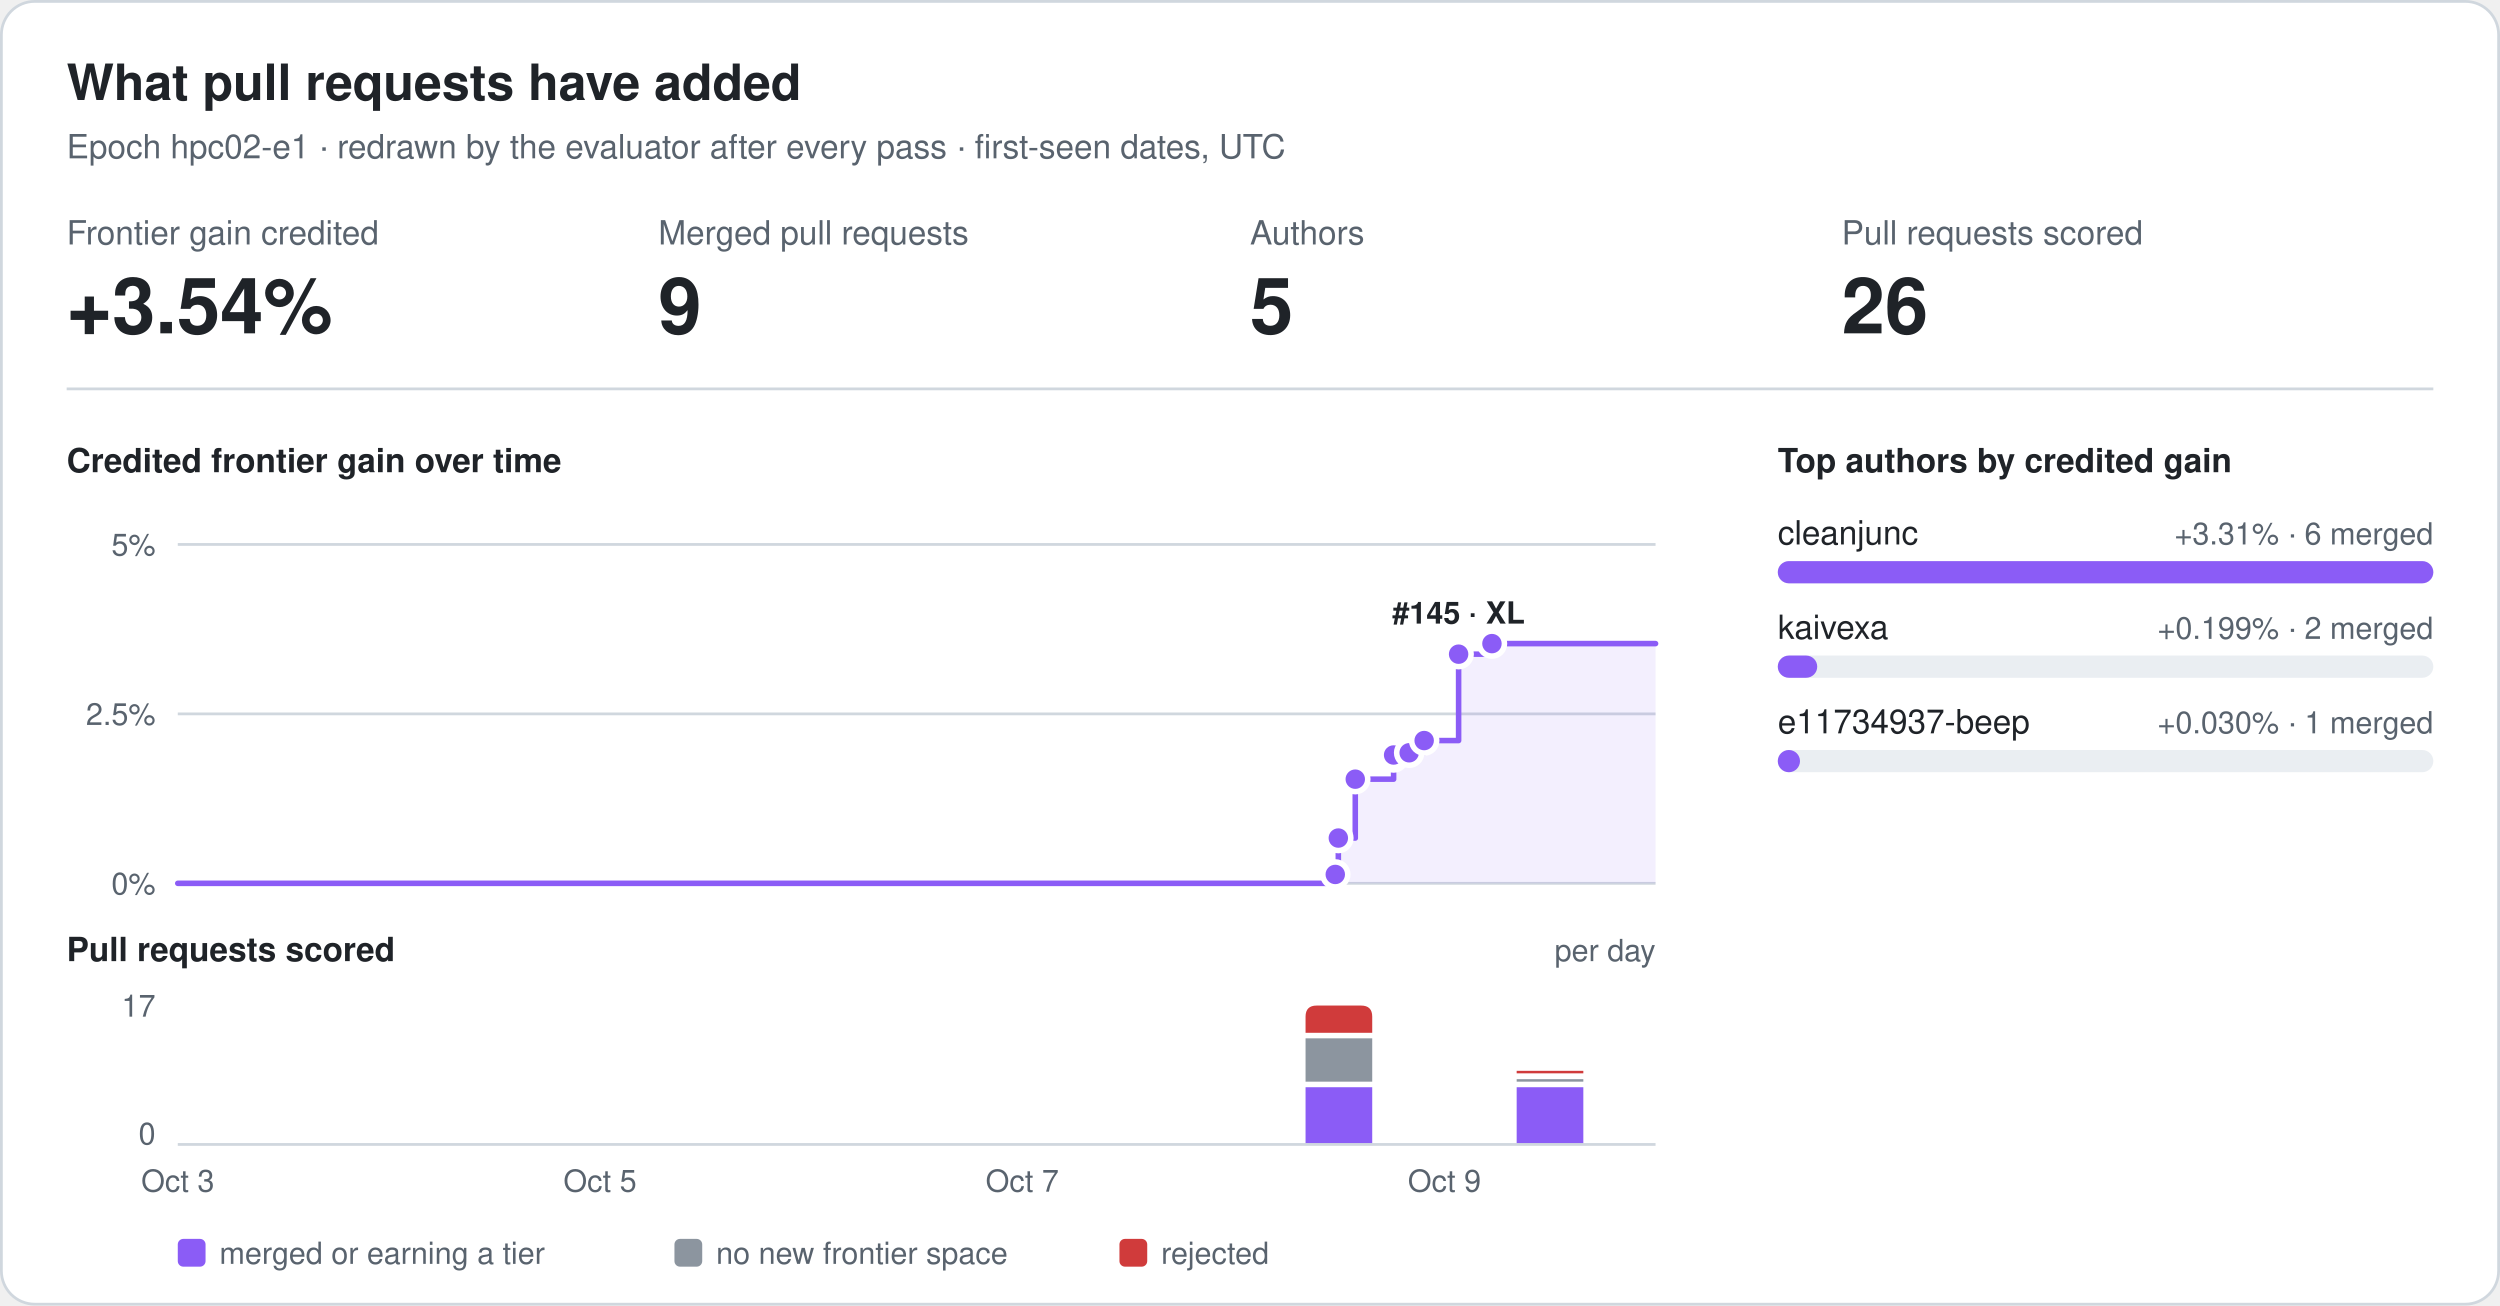
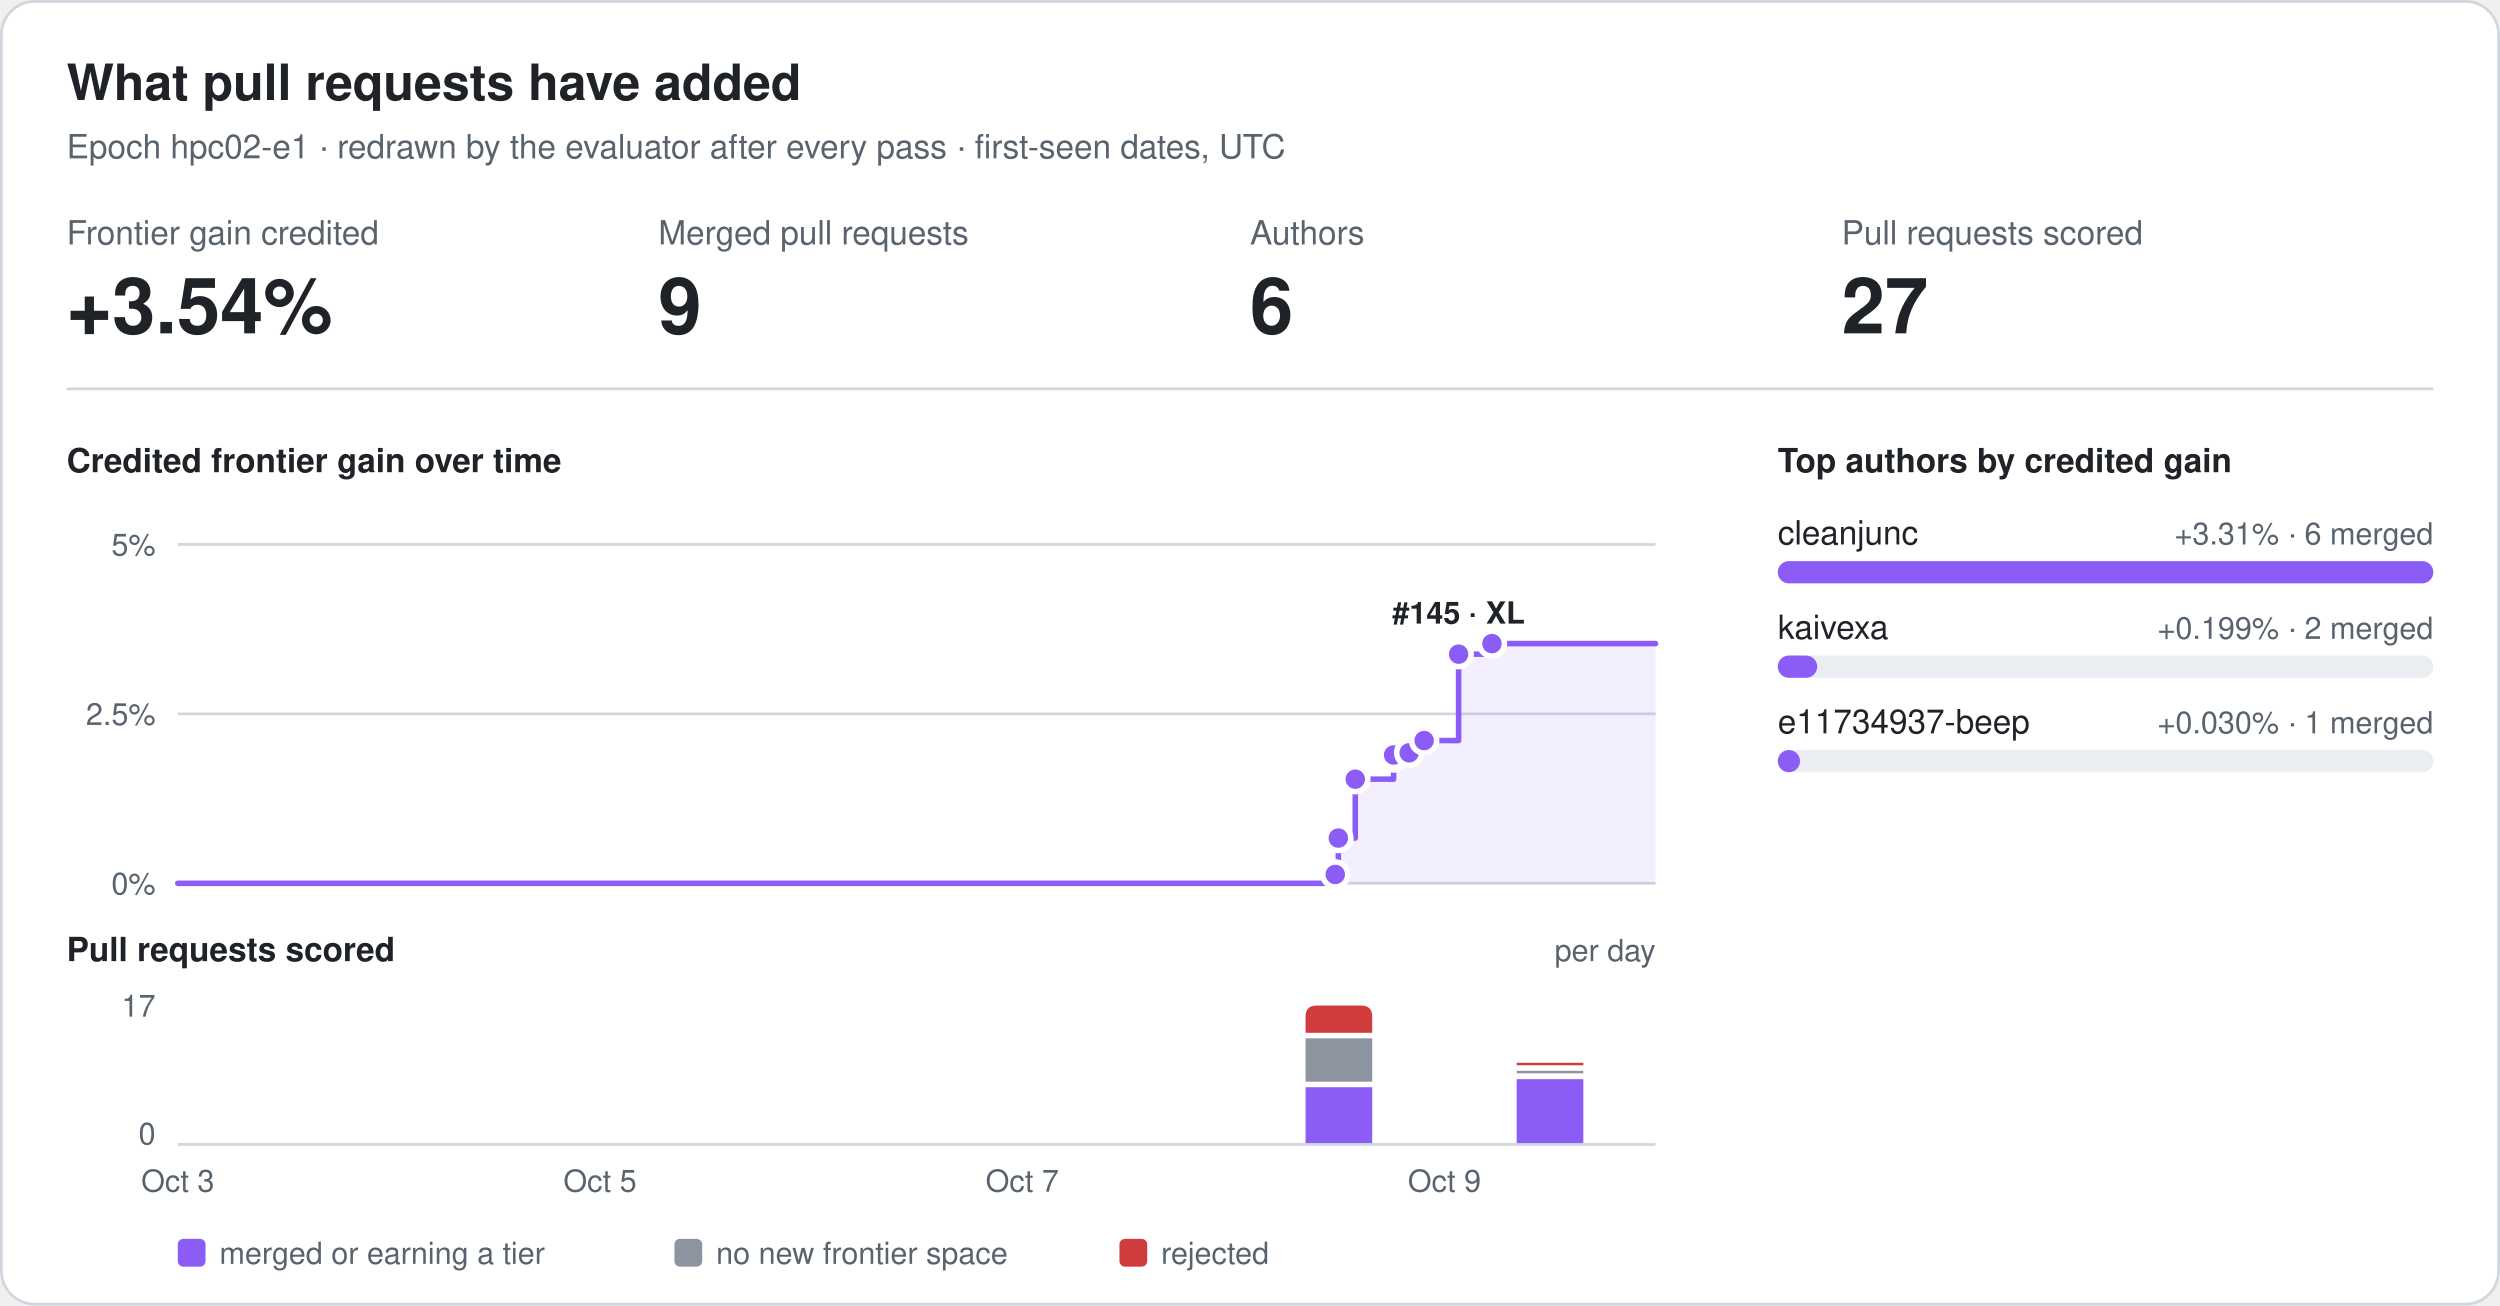
- <svg xmlns="http://www.w3.org/2000/svg" width="900" height="470" viewBox="0 0 900 470" font-family="-apple-system,BlinkMacSystemFont,'Segoe UI',Helvetica,Arial,sans-serif" role="img" aria-label="Frontier gain credited to merged pull requests: +3.54% from 9 merges, 26 pull requests scored">
+ <svg xmlns="http://www.w3.org/2000/svg" width="900" height="470" viewBox="0 0 900 470" font-family="-apple-system,BlinkMacSystemFont,'Segoe UI',Helvetica,Arial,sans-serif" role="img" aria-label="Frontier gain credited to merged pull requests: +3.54% from 9 merges, 27 pull requests scored">
  <style>
.bg{fill:#ffffff;stroke:#d0d7de}.t{fill:#1f2328}.m{fill:#59636e}.rule{stroke:#d0d7de}.ring{stroke:#ffffff}
.acc{fill:#8b5cf6}.accl{stroke:#8b5cf6}.wash{fill:#8b5cf6;fill-opacity:.1}.gry{fill:#8c959f}.rej{fill:#d03b3b}.track{fill:#eaeef2}.tk{stroke:#1f2328}
@media (prefers-color-scheme: dark){
.bg{fill:#0d1117;stroke:#30363d}.t{fill:#e6edf3}.m{fill:#9198a1}.rule{stroke:#30363d}.ring{stroke:#0d1117}
.acc{fill:#9a75f8}.accl{stroke:#9a75f8}.wash{fill:#9a75f8;fill-opacity:.14}.gry{fill:#9198a1}.rej{fill:#e5534b}.track{fill:#21262d}.tk{stroke:#e6edf3}}
</style>
  <rect class="bg" x="0.5" y="0.5" width="899" height="469" rx="12" />
  <text x="24.0" y="36.0" class="t" font-size="18" font-weight="600" text-anchor="start">What pull requests have added</text>
  <text x="24.0" y="57.0" class="m" font-size="12" font-weight="400" text-anchor="start">Epoch hpc02-e1 · redrawn by the evaluator after every pass · first-seen dates, UTC</text>
  <text x="24.0" y="88.0" class="m" font-size="12" font-weight="400" text-anchor="start">Frontier gain credited</text>
  <text x="24.0" y="120.0" class="t" font-size="28" font-weight="600" text-anchor="start">+3.54%</text>
  <text x="237.0" y="88.0" class="m" font-size="12" font-weight="400" text-anchor="start">Merged pull requests</text>
  <text x="237.0" y="120.0" class="t" font-size="28" font-weight="600" text-anchor="start">9</text>
  <text x="450.0" y="88.0" class="m" font-size="12" font-weight="400" text-anchor="start">Authors</text>
-   <text x="450.0" y="120.0" class="t" font-size="28" font-weight="600" text-anchor="start">5</text>
+   <text x="450.0" y="120.0" class="t" font-size="28" font-weight="600" text-anchor="start">6</text>
  <text x="663.0" y="88.0" class="m" font-size="12" font-weight="400" text-anchor="start">Pull requests scored</text>
-   <text x="663.0" y="120.0" class="t" font-size="28" font-weight="600" text-anchor="start">26</text>
+   <text x="663.0" y="120.0" class="t" font-size="28" font-weight="600" text-anchor="start">27</text>
  <line class="rule" x1="24" x2="876" y1="140" y2="140" stroke-width="1" />
  <text x="24.0" y="170.0" class="t" font-size="12" font-weight="600" text-anchor="start">Credited frontier gain over time</text>
  <text x="24.0" y="346.0" class="t" font-size="12" font-weight="600" text-anchor="start">Pull requests scored</text>
  <line class="rule" x1="64" x2="596" y1="318.0" y2="318.0" stroke-width="1" />
  <text x="56.0" y="322.0" class="m" font-size="11" font-weight="400" text-anchor="end">0%</text>
  <line class="rule" x1="64" x2="596" y1="257.0" y2="257.0" stroke-width="1" />
  <text x="56.0" y="261.0" class="m" font-size="11" font-weight="400" text-anchor="end">2.5%</text>
  <line class="rule" x1="64" x2="596" y1="196.0" y2="196.0" stroke-width="1" />
  <text x="56.0" y="200.0" class="m" font-size="11" font-weight="400" text-anchor="end">5%</text>
  <polygon class="wash" points="64.0,318.0 480.7,318.0 480.7,314.8 481.8,314.8 481.8,301.7 487.9,301.7 487.9,280.5 501.7,280.5 501.7,272.7 501.7,272.7 501.7,271.8 507.3,271.8 507.3,271.0 512.7,271.0 512.7,266.6 525.1,266.6 525.1,235.5 537.1,235.5 537.1,231.7 596.0,231.7 596.0,318.0" />
  <polyline class="accl" points="64.0,318.0 480.7,318.0 480.7,314.8 481.8,314.8 481.8,301.7 487.9,301.7 487.9,280.5 501.7,280.5 501.7,272.7 501.7,272.7 501.7,271.8 507.3,271.8 507.3,271.0 512.7,271.0 512.7,266.6 525.1,266.6 525.1,235.5 537.1,235.5 537.1,231.7 596.0,231.7" fill="none" stroke-width="2" stroke-linejoin="round" stroke-linecap="round" />
  <circle class="acc ring" cx="480.7" cy="314.8" r="4.5" stroke-width="2" />
  <circle class="acc ring" cx="481.8" cy="301.7" r="4.5" stroke-width="2" />
  <circle class="acc ring" cx="487.9" cy="280.5" r="4.5" stroke-width="2" />
  <circle class="acc ring" cx="501.7" cy="272.7" r="4.5" stroke-width="2" />
  <circle class="acc ring" cx="501.7" cy="271.8" r="4.5" stroke-width="2" />
  <circle class="acc ring" cx="507.3" cy="271.0" r="4.5" stroke-width="2" />
  <circle class="acc ring" cx="512.7" cy="266.6" r="4.5" stroke-width="2" />
  <circle class="acc ring" cx="525.1" cy="235.5" r="4.5" stroke-width="2" />
  <circle class="acc ring" cx="537.1" cy="231.7" r="4.5" stroke-width="2" />
  <text x="525.1" y="224.5" class="t" font-size="11" font-weight="600" text-anchor="middle">#145 · XL</text>
  <rect class="acc" x="470.0" y="391.4" width="24.0" height="20.6" />
  <rect class="gry" x="470.0" y="373.8" width="24.0" height="15.6" />
  <path class="rej" d="M470.0,371.8V366.0Q470.0,362.0 474.0,362.0H490.0Q494.0,362.0 494.0,366.0V371.8Z" />
-   <rect class="acc" x="546.0" y="391.4" width="24.0" height="20.6" />
-   <rect class="gry" x="546.0" y="388.5" width="24.0" height="0.9" />
-   <rect class="rej" x="546.0" y="385.5" width="24.0" height="0.9" />
+   <rect class="acc" x="546.0" y="388.5" width="24.0" height="23.5" />
+   <rect class="gry" x="546.0" y="385.5" width="24.0" height="0.9" />
+   <rect class="rej" x="546.0" y="382.6" width="24.0" height="0.9" />
  <line class="rule" x1="64" x2="596" y1="412" y2="412" stroke-width="1" />
  <text x="56.0" y="366.0" class="m" font-size="11" font-weight="400" text-anchor="end">17</text>
  <text x="56.0" y="412.0" class="m" font-size="11" font-weight="400" text-anchor="end">0</text>
  <text x="596.0" y="346.0" class="m" font-size="11" font-weight="400" text-anchor="end">per day</text>
  <text x="64.0" y="429.0" class="m" font-size="11" font-weight="400" text-anchor="middle">Oct 3</text>
  <text x="216.0" y="429.0" class="m" font-size="11" font-weight="400" text-anchor="middle">Oct 5</text>
  <text x="368.0" y="429.0" class="m" font-size="11" font-weight="400" text-anchor="middle">Oct 7</text>
  <text x="520.0" y="429.0" class="m" font-size="11" font-weight="400" text-anchor="middle">Oct 9</text>
  <rect class="acc" x="64" y="446" width="10" height="10" rx="2" />
  <text x="79.0" y="455.0" class="m" font-size="11" font-weight="400" text-anchor="start">merged or earning a tier</text>
  <rect class="gry" x="242.8" y="446" width="10" height="10" rx="2" />
  <text x="257.8" y="455.0" class="m" font-size="11" font-weight="400" text-anchor="start">no new frontier space</text>
  <rect class="rej" x="403.0" y="446" width="10" height="10" rx="2" />
  <text x="418.0" y="455.0" class="m" font-size="11" font-weight="400" text-anchor="start">rejected</text>
  <text x="640.0" y="170.0" class="t" font-size="12" font-weight="600" text-anchor="start">Top authors by credited gain</text>
  <text x="640.0" y="196.0" class="t" font-size="12" font-weight="400" text-anchor="start">cleanjunc</text>
  <text x="876.0" y="196.0" class="m" font-size="11" font-weight="400" text-anchor="end">+3.31% · 6 merged</text>
  <rect class="track" x="640" y="202" width="236" height="8" rx="4" />
  <rect class="acc" x="640" y="202" width="236.0" height="8" rx="4" />
  <text x="640.0" y="230.0" class="t" font-size="12" font-weight="400" text-anchor="start">kaivexa</text>
  <text x="876.0" y="230.0" class="m" font-size="11" font-weight="400" text-anchor="end">+0.199% · 2 merged</text>
  <rect class="track" x="640" y="236" width="236" height="8" rx="4" />
  <rect class="acc" x="640" y="236" width="14.2" height="8" rx="4" />
  <text x="640.0" y="264.0" class="t" font-size="12" font-weight="400" text-anchor="start">e11734937-beep</text>
  <text x="876.0" y="264.0" class="m" font-size="11" font-weight="400" text-anchor="end">+0.030% · 1 merged</text>
  <rect class="track" x="640" y="270" width="236" height="8" rx="4" />
  <rect class="acc" x="640" y="270" width="8.0" height="8" rx="4" />
</svg>
